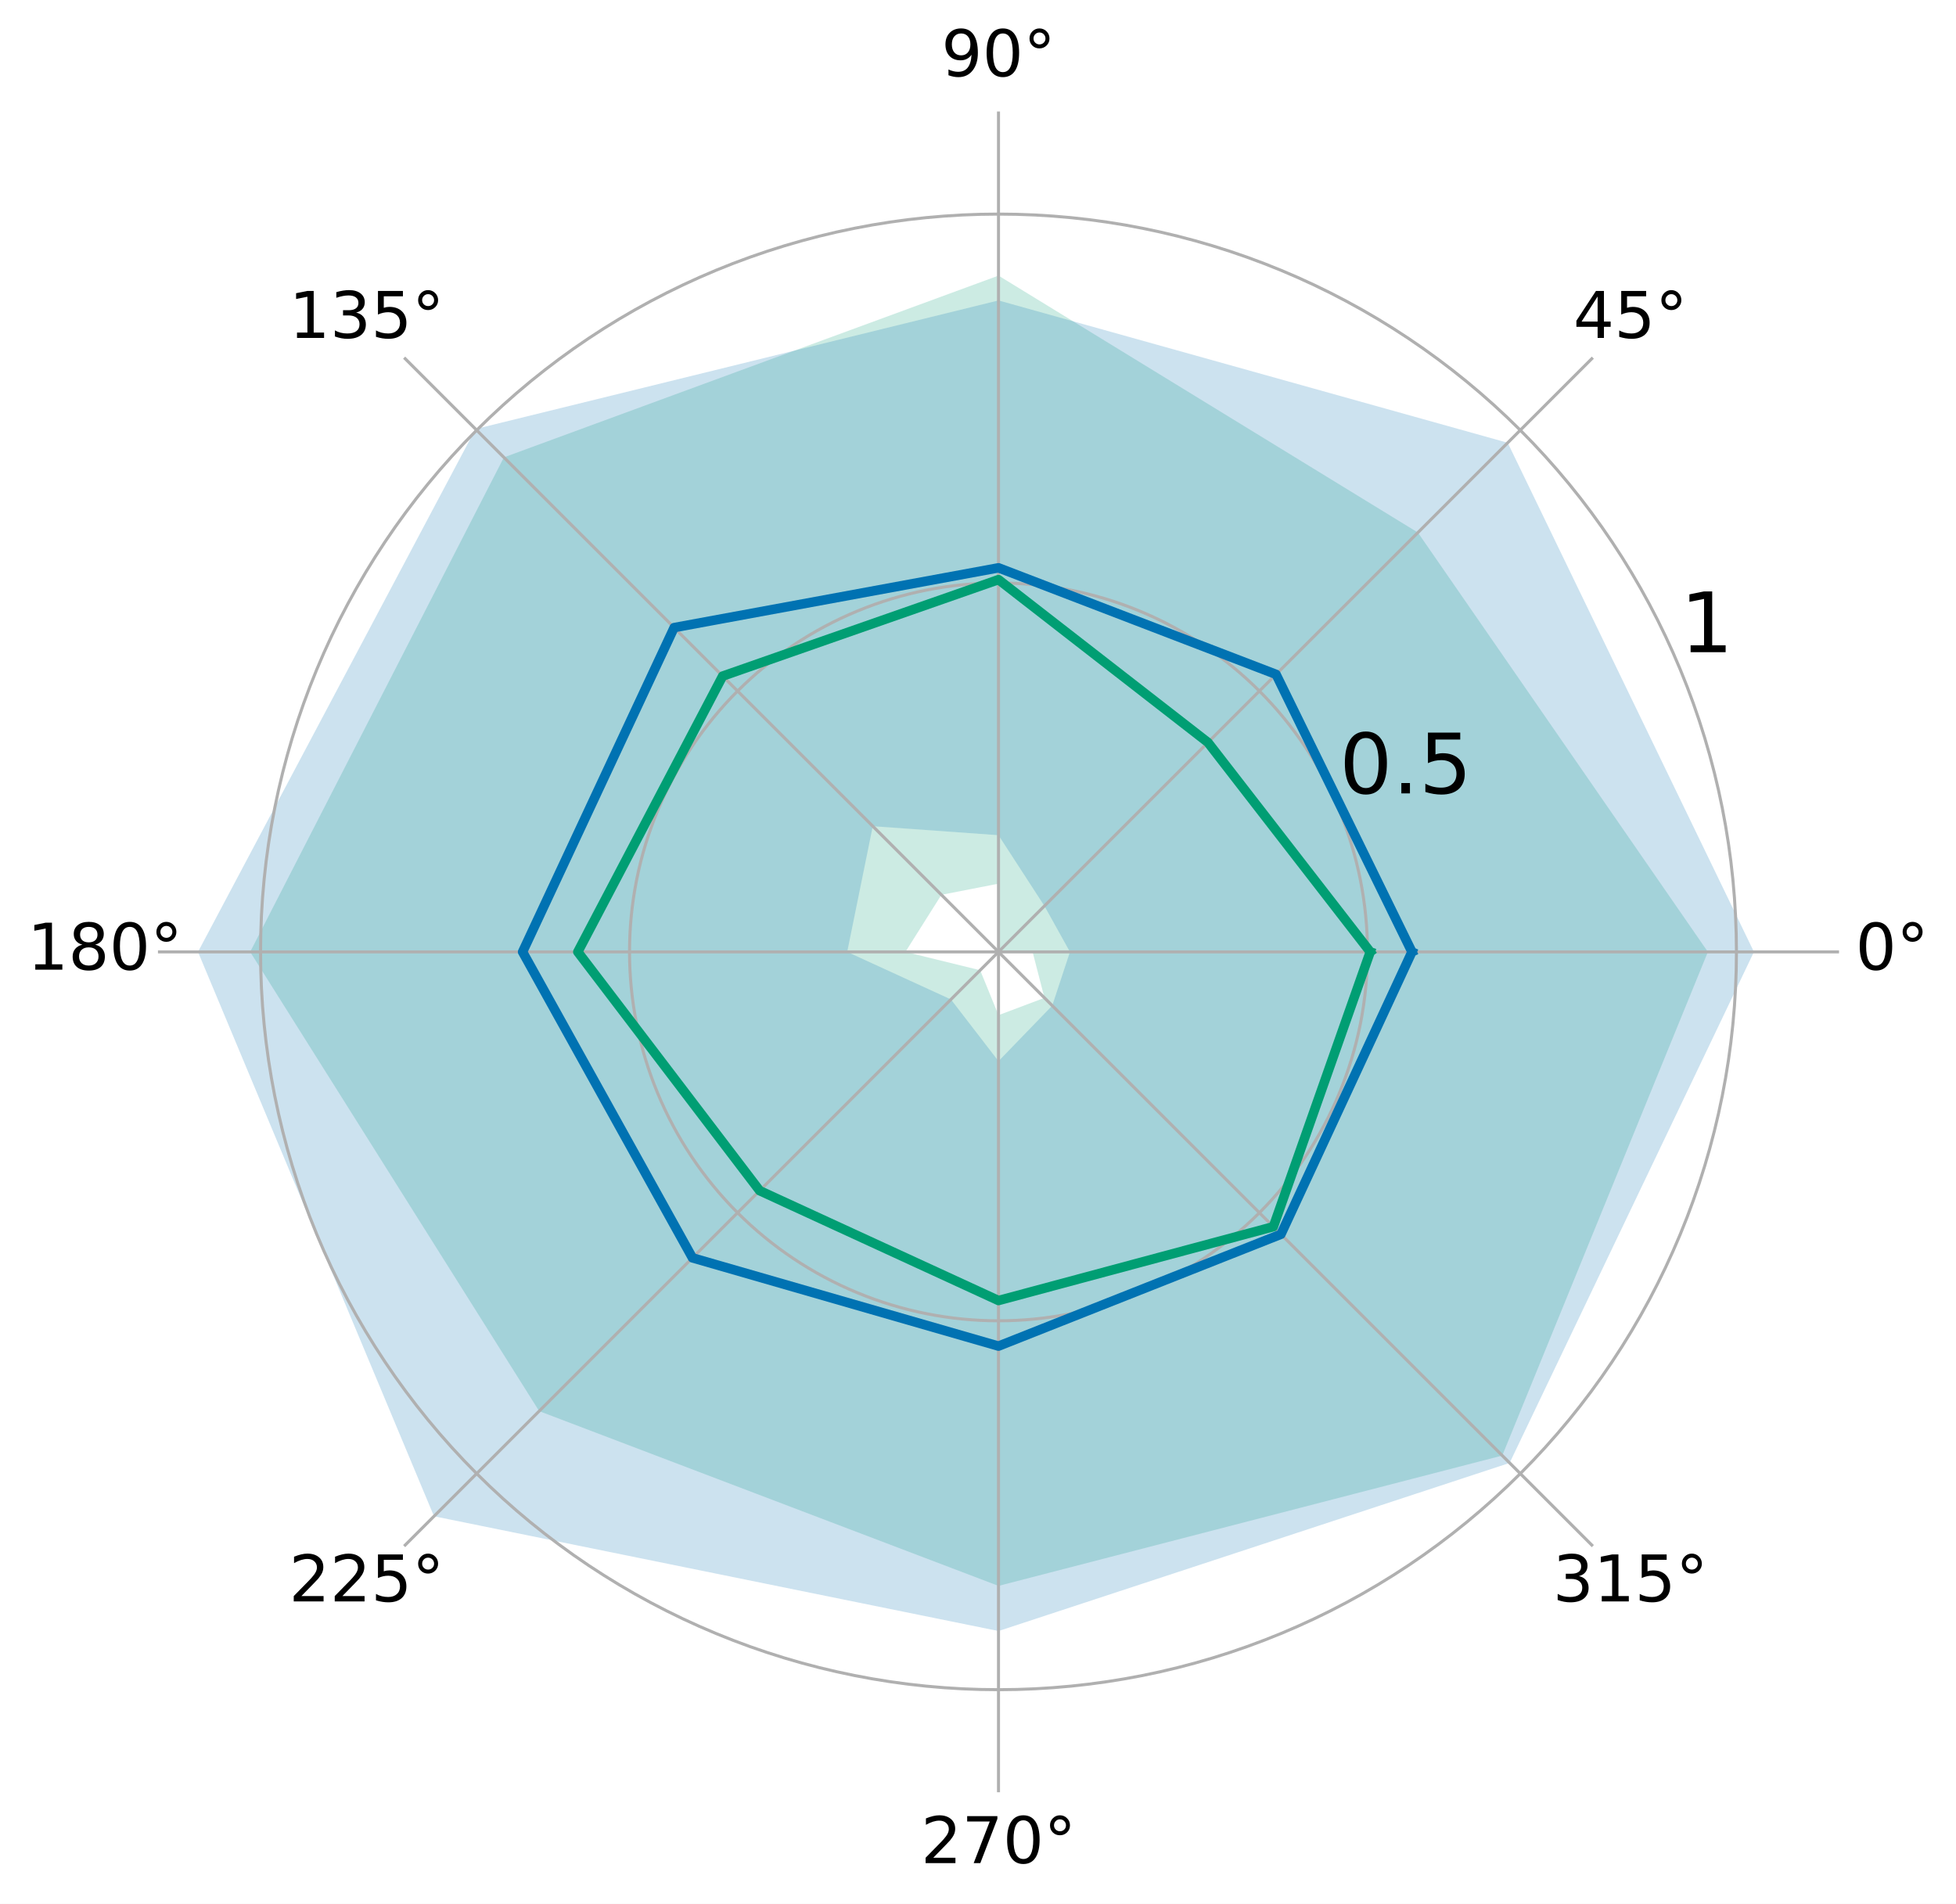
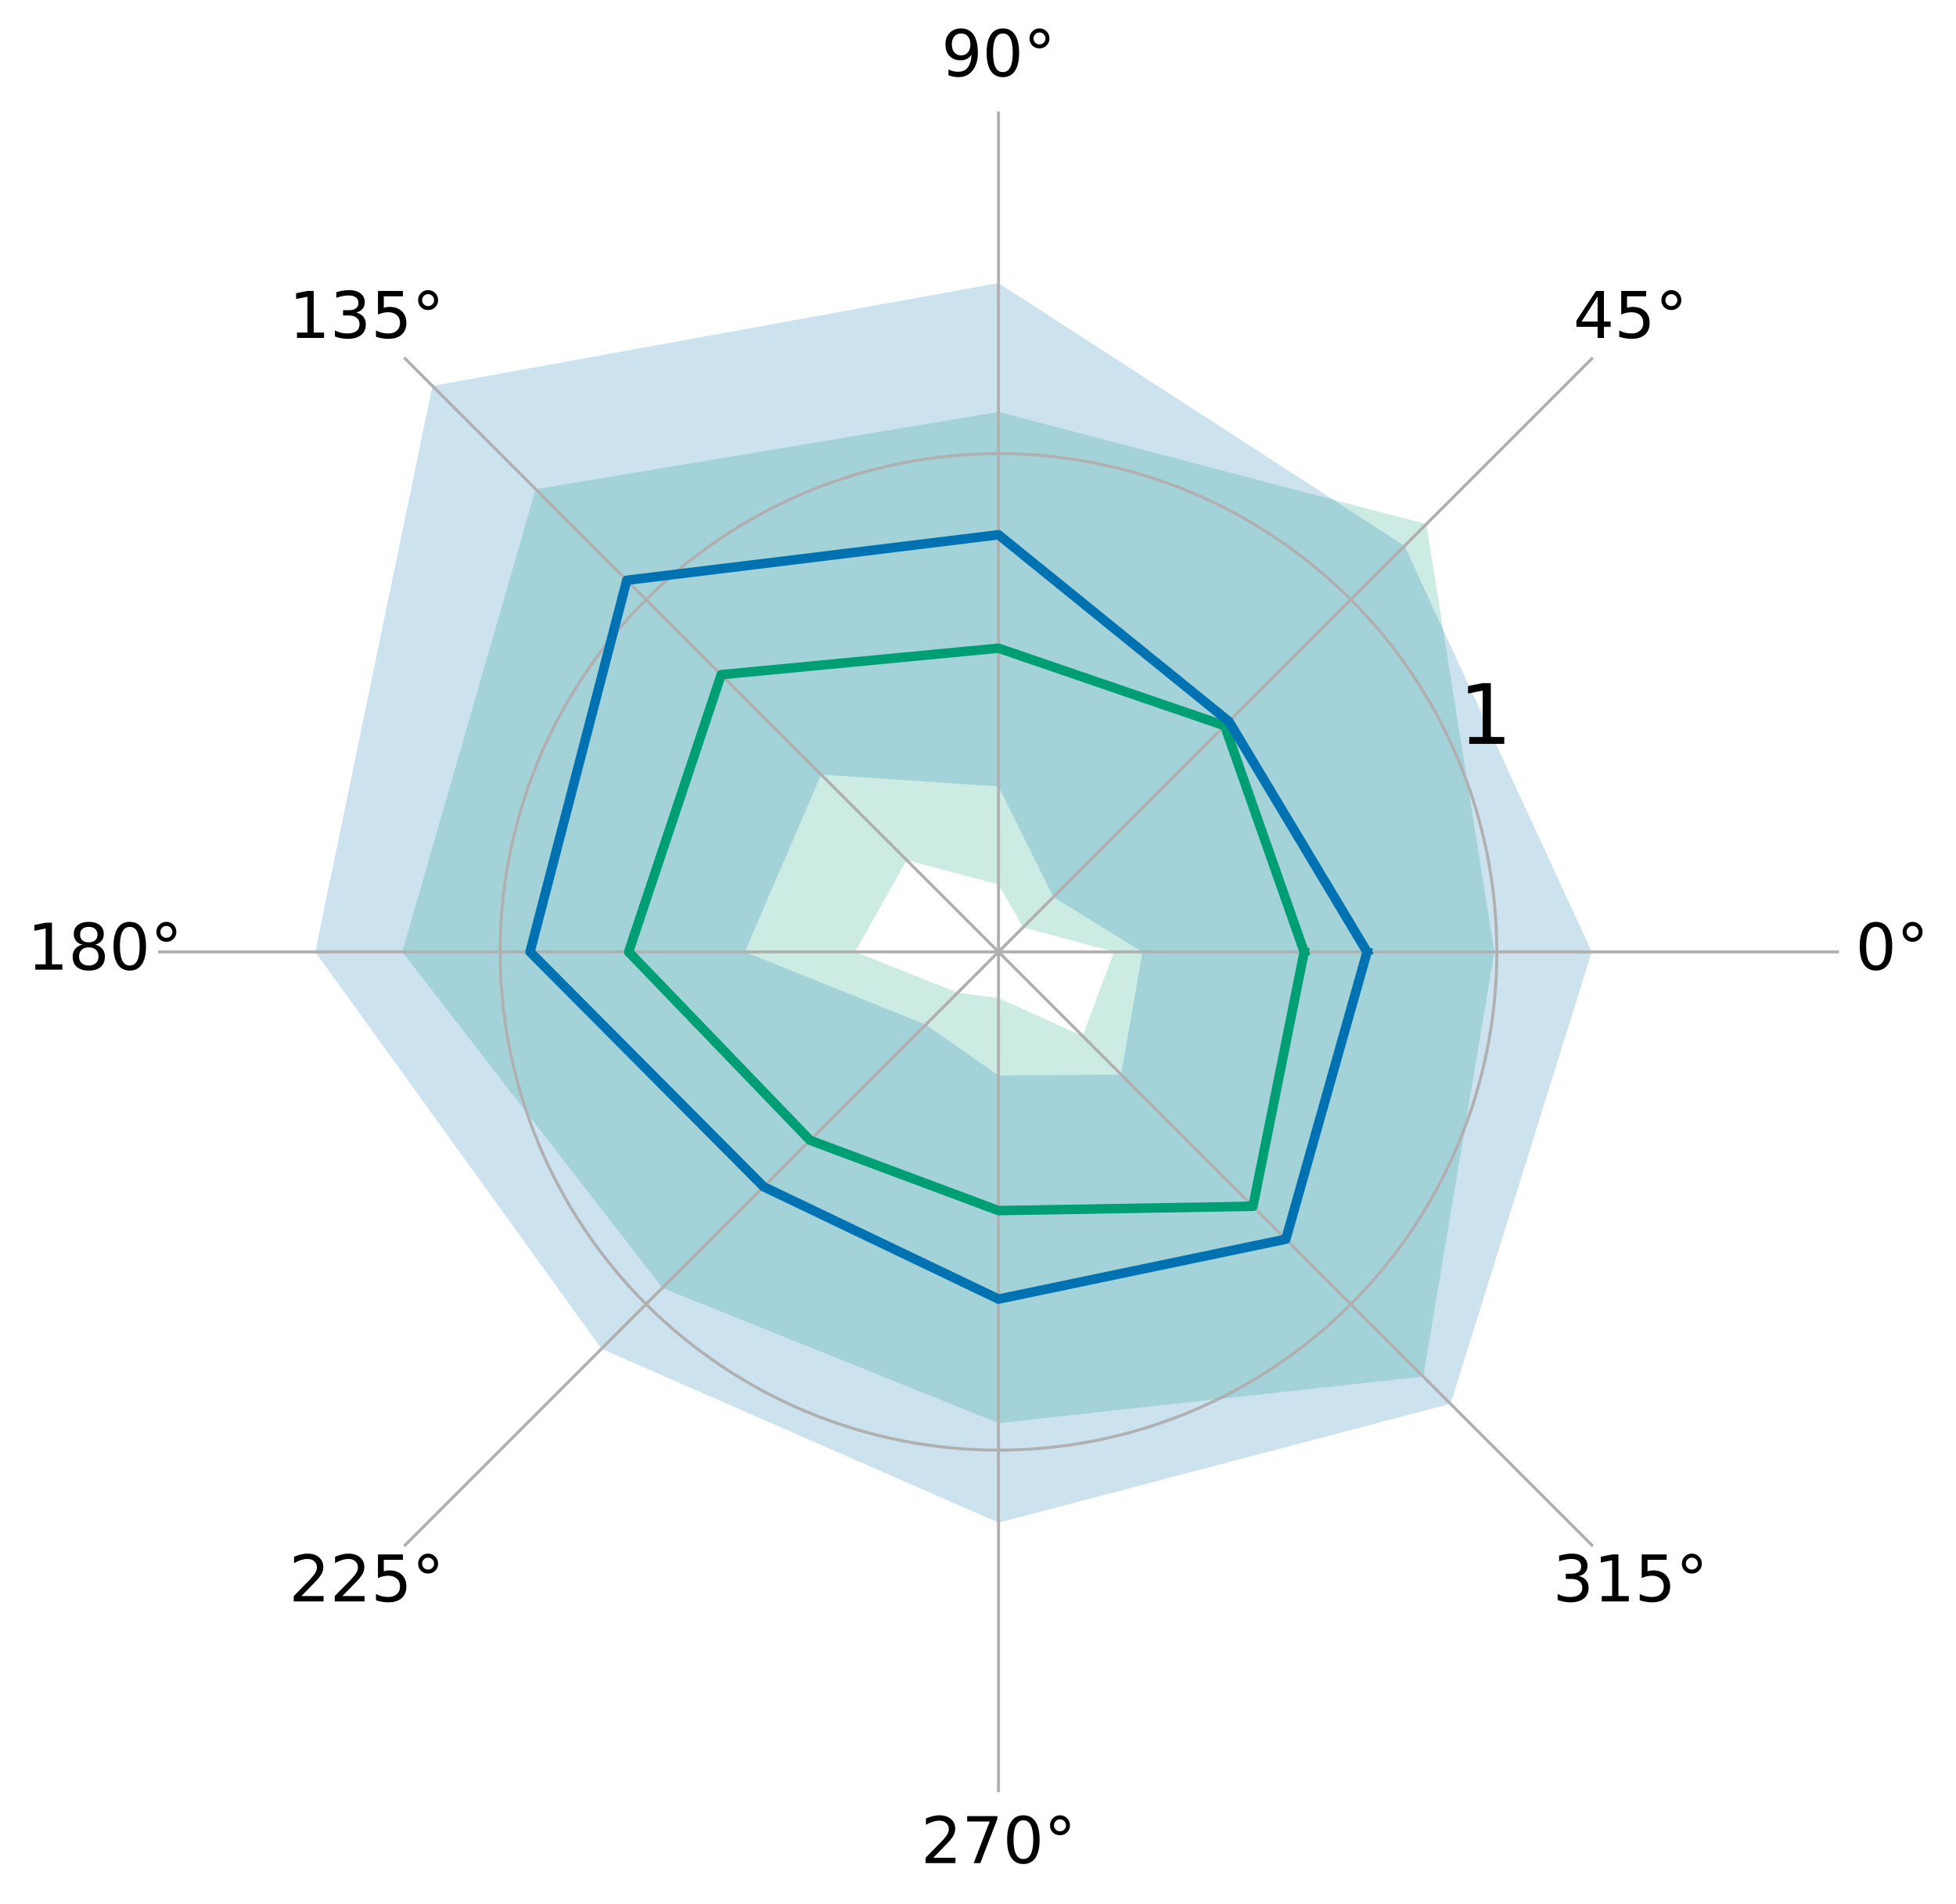
<svg xmlns="http://www.w3.org/2000/svg" xmlns:xlink="http://www.w3.org/1999/xlink" width="516.053pt" height="502.373pt" viewBox="0 0 516.053 502.373" version="1.1">
  <defs>
    <style type="text/css">*{stroke-linejoin: round; stroke-linecap: butt}</style>
  </defs>
  <g id="figure_1">
    <g id="patch_1">
      <path d="M 0 502.373  L 516.053 502.373  L 516.053 0  L 0 0  z " style="fill: #ffffff" />
    </g>
    <g id="axes_1">
      <g id="patch_2">
        <path d="M 485.194 251.186  C 485.194 222.065 479.458 193.227 468.314 166.323  C 457.17 139.418 440.834 114.97 420.242 94.378  C 399.651 73.787 375.203 57.451 348.298 46.307  C 321.394 35.163 292.556 29.426 263.434 29.426  C 234.313 29.426 205.475 35.163 178.57 46.307  C 151.666 57.451 127.218 73.787 106.626 94.378  C 86.035 114.97 69.699 139.418 58.555 166.323  C 47.411 193.227 41.674 222.065 41.674 251.186  C 41.674 280.308 47.411 309.146 58.555 336.05  C 69.699 362.955 86.035 387.403 106.626 407.994  C 127.218 428.586 151.666 444.922 178.57 456.066  C 205.475 467.21 234.313 472.946 263.434 472.946  C 292.556 472.946 321.394 467.21 348.298 456.066  C 375.203 444.922 399.651 428.586 420.242 407.994  C 440.834 387.403 457.17 362.955 468.314 336.05  C 479.458 309.146 485.194 280.308 485.194 251.186  M 263.434 251.186  C 263.434 251.186 263.434 251.186 263.434 251.186  C 263.434 251.186 263.434 251.186 263.434 251.186  C 263.434 251.186 263.434 251.186 263.434 251.186  C 263.434 251.186 263.434 251.186 263.434 251.186  C 263.434 251.186 263.434 251.186 263.434 251.186  C 263.434 251.186 263.434 251.186 263.434 251.186  C 263.434 251.186 263.434 251.186 263.434 251.186  C 263.434 251.186 263.434 251.186 263.434 251.186  C 263.434 251.186 263.434 251.186 263.434 251.186  C 263.434 251.186 263.434 251.186 263.434 251.186  C 263.434 251.186 263.434 251.186 263.434 251.186  C 263.434 251.186 263.434 251.186 263.434 251.186  C 263.434 251.186 263.434 251.186 263.434 251.186  C 263.434 251.186 263.434 251.186 263.434 251.186  C 263.434 251.186 263.434 251.186 263.434 251.186  C 263.434 251.186 263.434 251.186 263.434 251.186  z " style="fill: #ffffff" />
      </g>
      <g id="FillBetweenPolyCollection_1">
        <defs>
-           <path id="mbf380190ab" d="M 450.594 -251.186  L 272.427 -251.186  L 263.434 -251.186  L 263.434 -269.189  L 248.372 -266.249  L 238.879 -251.186  L 258.596 -246.348  L 263.434 -234.489  L 275.562 -239.059  L 272.427 -251.186  L 450.594 -251.186  L 450.594 -251.186  L 396.343 -118.278  L 263.434 -83.887  L 142.251 -130.003  L 66.004 -251.186  L 132.939 -381.682  L 263.434 -429.646  L 374.088 -361.841  L 450.594 -251.186  z " />
+           <path id="m318d84364f" d="M 394.266 -251.186  L 293.907 -251.186  L 269.92 -257.672  L 263.434 -268.968  L 239.224 -275.397  L 225.594 -251.186  L 252.671 -240.423  L 263.434 -238.995  L 285.633 -228.988  L 293.907 -251.186  L 394.266 -251.186  L 394.266 -251.186  L 375.501 -139.12  L 263.434 -126.842  L 174.764 -162.516  L 106.125 -251.186  L 141.334 -373.287  L 263.434 -393.687  L 376.313 -364.066  L 394.266 -251.186  z " />
        </defs>
-         <g clip-path="url(#pd32a8344b7)">
-           <use xlink:href="#mbf380190ab" x="0" y="502.373" style="fill: #009e73; fill-opacity: 0.2" />
+         <g clip-path="url(#p5ea54871b1)">
+           <use xlink:href="#m318d84364f" x="0" y="502.373" style="fill: #009e73; fill-opacity: 0.2" />
        </g>
      </g>
      <g id="FillBetweenPolyCollection_2">
        <defs>
-           <path id="mf02f4bca4b" d="M 462.747 -251.186  L 282.289 -251.186  L 275.552 -263.304  L 263.434 -281.981  L 230.264 -284.357  L 223.517 -251.186  L 250.888 -238.64  L 263.434 -222.348  L 277.614 -237.007  L 282.289 -251.186  L 462.747 -251.186  L 462.747 -251.186  L 398.287 -116.334  L 263.434 -71.975  L 114.504 -102.256  L 52.234 -251.186  L 125.456 -389.164  L 263.434 -423.094  L 397.78 -385.533  L 462.747 -251.186  z " />
+           <path id="m55bff2c1e7" d="M 419.963 -251.186  L 301.397 -251.186  L 277.904 -265.656  L 263.434 -294.841  L 216.643 -297.978  L 196.51 -251.186  L 244.236 -231.988  L 263.434 -218.568  L 295.799 -218.822  L 301.397 -251.186  L 419.963 -251.186  L 419.963 -251.186  L 382.692 -131.929  L 263.434 -100.569  L 158.699 -146.451  L 83.172 -251.186  L 114.093 -400.527  L 263.434 -427.683  L 370.568 -358.32  L 419.963 -251.186  z " />
        </defs>
-         <g clip-path="url(#pd32a8344b7)">
-           <use xlink:href="#mf02f4bca4b" x="0" y="502.373" style="fill: #0072b2; fill-opacity: 0.2" />
+         <g clip-path="url(#p5ea54871b1)">
+           <use xlink:href="#m55bff2c1e7" x="0" y="502.373" style="fill: #0072b2; fill-opacity: 0.2" />
        </g>
      </g>
      <g id="matplotlib.axis_1">
        <g id="xtick_1">
          <g id="line2d_1">
-             <path d="M 263.434 251.186  L 485.194 251.186  " clip-path="url(#pd32a8344b7)" style="fill: none; stroke: #b0b0b0; stroke-width: 0.8; stroke-linecap: square" />
+             <path d="M 263.434 251.186  L 485.194 251.186  " clip-path="url(#p5ea54871b1)" style="fill: none; stroke: #b0b0b0; stroke-width: 0.8; stroke-linecap: square" />
          </g>
          <g id="text_1">
            <g transform="translate(489.5362 255.8773) scale(0.17 -0.17)">
              <defs>
                <path id="DejaVuSans-30" d="M 2034 4250  Q 1547 4250 1301 3770  Q 1056 3291 1056 2328  Q 1056 1369 1301 889  Q 1547 409 2034 409  Q 2525 409 2770 889  Q 3016 1369 3016 2328  Q 3016 3291 2770 3770  Q 2525 4250 2034 4250  z M 2034 4750  Q 2819 4750 3233 4129  Q 3647 3509 3647 2328  Q 3647 1150 3233 529  Q 2819 -91 2034 -91  Q 1250 -91 836 529  Q 422 1150 422 2328  Q 422 3509 836 4129  Q 1250 4750 2034 4750  z " transform="scale(0.015625)" />
                <path id="DejaVuSans-b0" d="M 1600 4347  Q 1350 4347 1178 4173  Q 1006 4000 1006 3750  Q 1006 3503 1178 3333  Q 1350 3163 1600 3163  Q 1850 3163 2022 3333  Q 2194 3503 2194 3750  Q 2194 3997 2020 4172  Q 1847 4347 1600 4347  z M 1600 4750  Q 1800 4750 1984 4673  Q 2169 4597 2303 4453  Q 2447 4313 2519 4134  Q 2591 3956 2591 3750  Q 2591 3338 2302 3052  Q 2013 2766 1594 2766  Q 1172 2766 890 3047  Q 609 3328 609 3750  Q 609 4169 896 4459  Q 1184 4750 1600 4750  z " transform="scale(0.015625)" />
              </defs>
              <use xlink:href="#DejaVuSans-30" />
              <use xlink:href="#DejaVuSans-b0" transform="translate(63.62305 0)" />
            </g>
          </g>
        </g>
        <g id="xtick_2">
          <g id="line2d_2">
-             <path d="M 263.434 251.186  L 420.242 94.378  " clip-path="url(#pd32a8344b7)" style="fill: none; stroke: #b0b0b0; stroke-width: 0.8; stroke-linecap: square" />
+             <path d="M 263.434 251.186  L 420.242 94.378  " clip-path="url(#p5ea54871b1)" style="fill: none; stroke: #b0b0b0; stroke-width: 0.8; stroke-linecap: square" />
          </g>
          <g id="text_2">
            <g transform="translate(415.0756 89.16985) scale(0.17 -0.17)">
              <defs>
                <path id="DejaVuSans-34" d="M 2419 4116  L 825 1625  L 2419 1625  L 2419 4116  z M 2253 4666  L 3047 4666  L 3047 1625  L 3713 1625  L 3713 1100  L 3047 1100  L 3047 0  L 2419 0  L 2419 1100  L 313 1100  L 313 1709  L 2253 4666  z " transform="scale(0.015625)" />
                <path id="DejaVuSans-35" d="M 691 4666  L 3169 4666  L 3169 4134  L 1269 4134  L 1269 2991  Q 1406 3038 1543 3061  Q 1681 3084 1819 3084  Q 2600 3084 3056 2656  Q 3513 2228 3513 1497  Q 3513 744 3044 326  Q 2575 -91 1722 -91  Q 1428 -91 1123 -41  Q 819 9 494 109  L 494 744  Q 775 591 1075 516  Q 1375 441 1709 441  Q 2250 441 2565 725  Q 2881 1009 2881 1497  Q 2881 1984 2565 2268  Q 2250 2553 1709 2553  Q 1456 2553 1204 2497  Q 953 2441 691 2322  L 691 4666  z " transform="scale(0.015625)" />
              </defs>
              <use xlink:href="#DejaVuSans-34" />
              <use xlink:href="#DejaVuSans-35" transform="translate(63.62305 0)" />
              <use xlink:href="#DejaVuSans-b0" transform="translate(127.2461 0)" />
            </g>
          </g>
        </g>
        <g id="xtick_3">
          <g id="line2d_3">
-             <path d="M 263.434 251.186  L 263.434 29.426  " clip-path="url(#pd32a8344b7)" style="fill: none; stroke: #b0b0b0; stroke-width: 0.8; stroke-linecap: square" />
+             <path d="M 263.434 251.186  L 263.434 29.426  " clip-path="url(#p5ea54871b1)" style="fill: none; stroke: #b0b0b0; stroke-width: 0.8; stroke-linecap: square" />
          </g>
          <g id="text_3">
            <g transform="translate(248.3681 20.11734) scale(0.17 -0.17)">
              <defs>
                <path id="DejaVuSans-39" d="M 703 97  L 703 672  Q 941 559 1184 500  Q 1428 441 1663 441  Q 2288 441 2617 861  Q 2947 1281 2994 2138  Q 2813 1869 2534 1725  Q 2256 1581 1919 1581  Q 1219 1581 811 2004  Q 403 2428 403 3163  Q 403 3881 828 4315  Q 1253 4750 1959 4750  Q 2769 4750 3195 4129  Q 3622 3509 3622 2328  Q 3622 1225 3098 567  Q 2575 -91 1691 -91  Q 1453 -91 1209 -44  Q 966 3 703 97  z M 1959 2075  Q 2384 2075 2632 2365  Q 2881 2656 2881 3163  Q 2881 3666 2632 3958  Q 2384 4250 1959 4250  Q 1534 4250 1286 3958  Q 1038 3666 1038 3163  Q 1038 2656 1286 2365  Q 1534 2075 1959 2075  z " transform="scale(0.015625)" />
              </defs>
              <use xlink:href="#DejaVuSans-39" />
              <use xlink:href="#DejaVuSans-30" transform="translate(63.62305 0)" />
              <use xlink:href="#DejaVuSans-b0" transform="translate(127.2461 0)" />
            </g>
          </g>
        </g>
        <g id="xtick_4">
          <g id="line2d_4">
-             <path d="M 263.434 251.186  L 106.626 94.378  " clip-path="url(#pd32a8344b7)" style="fill: none; stroke: #b0b0b0; stroke-width: 0.8; stroke-linecap: square" />
+             <path d="M 263.434 251.186  L 106.626 94.378  " clip-path="url(#p5ea54871b1)" style="fill: none; stroke: #b0b0b0; stroke-width: 0.8; stroke-linecap: square" />
          </g>
          <g id="text_4">
            <g transform="translate(76.2525 89.16985) scale(0.17 -0.17)">
              <defs>
                <path id="DejaVuSans-31" d="M 794 531  L 1825 531  L 1825 4091  L 703 3866  L 703 4441  L 1819 4666  L 2450 4666  L 2450 531  L 3481 531  L 3481 0  L 794 0  L 794 531  z " transform="scale(0.015625)" />
                <path id="DejaVuSans-33" d="M 2597 2516  Q 3050 2419 3304 2112  Q 3559 1806 3559 1356  Q 3559 666 3084 287  Q 2609 -91 1734 -91  Q 1441 -91 1130 -33  Q 819 25 488 141  L 488 750  Q 750 597 1062 519  Q 1375 441 1716 441  Q 2309 441 2620 675  Q 2931 909 2931 1356  Q 2931 1769 2642 2001  Q 2353 2234 1838 2234  L 1294 2234  L 1294 2753  L 1863 2753  Q 2328 2753 2575 2939  Q 2822 3125 2822 3475  Q 2822 3834 2567 4026  Q 2313 4219 1838 4219  Q 1578 4219 1281 4162  Q 984 4106 628 3988  L 628 4550  Q 988 4650 1302 4700  Q 1616 4750 1894 4750  Q 2613 4750 3031 4423  Q 3450 4097 3450 3541  Q 3450 3153 3228 2886  Q 3006 2619 2597 2516  z " transform="scale(0.015625)" />
              </defs>
              <use xlink:href="#DejaVuSans-31" />
              <use xlink:href="#DejaVuSans-33" transform="translate(63.62305 0)" />
              <use xlink:href="#DejaVuSans-35" transform="translate(127.2461 0)" />
              <use xlink:href="#DejaVuSans-b0" transform="translate(190.8691 0)" />
            </g>
          </g>
        </g>
        <g id="xtick_5">
          <g id="line2d_5">
-             <path d="M 263.434 251.186  L 41.674 251.186  " clip-path="url(#pd32a8344b7)" style="fill: none; stroke: #b0b0b0; stroke-width: 0.8; stroke-linecap: square" />
+             <path d="M 263.434 251.186  L 41.674 251.186  " clip-path="url(#p5ea54871b1)" style="fill: none; stroke: #b0b0b0; stroke-width: 0.8; stroke-linecap: square" />
          </g>
          <g id="text_5">
            <g transform="translate(7.2 255.8773) scale(0.17 -0.17)">
              <defs>
                <path id="DejaVuSans-38" d="M 2034 2216  Q 1584 2216 1326 1975  Q 1069 1734 1069 1313  Q 1069 891 1326 650  Q 1584 409 2034 409  Q 2484 409 2743 651  Q 3003 894 3003 1313  Q 3003 1734 2745 1975  Q 2488 2216 2034 2216  z M 1403 2484  Q 997 2584 770 2862  Q 544 3141 544 3541  Q 544 4100 942 4425  Q 1341 4750 2034 4750  Q 2731 4750 3128 4425  Q 3525 4100 3525 3541  Q 3525 3141 3298 2862  Q 3072 2584 2669 2484  Q 3125 2378 3379 2068  Q 3634 1759 3634 1313  Q 3634 634 3220 271  Q 2806 -91 2034 -91  Q 1263 -91 848 271  Q 434 634 434 1313  Q 434 1759 690 2068  Q 947 2378 1403 2484  z M 1172 3481  Q 1172 3119 1398 2916  Q 1625 2713 2034 2713  Q 2441 2713 2670 2916  Q 2900 3119 2900 3481  Q 2900 3844 2670 4047  Q 2441 4250 2034 4250  Q 1625 4250 1398 4047  Q 1172 3844 1172 3481  z " transform="scale(0.015625)" />
              </defs>
              <use xlink:href="#DejaVuSans-31" />
              <use xlink:href="#DejaVuSans-38" transform="translate(63.62305 0)" />
              <use xlink:href="#DejaVuSans-30" transform="translate(127.2461 0)" />
              <use xlink:href="#DejaVuSans-b0" transform="translate(190.8691 0)" />
            </g>
          </g>
        </g>
        <g id="xtick_6">
          <g id="line2d_6">
-             <path d="M 263.434 251.186  L 106.626 407.994  " clip-path="url(#pd32a8344b7)" style="fill: none; stroke: #b0b0b0; stroke-width: 0.8; stroke-linecap: square" />
+             <path d="M 263.434 251.186  L 106.626 407.994  " clip-path="url(#p5ea54871b1)" style="fill: none; stroke: #b0b0b0; stroke-width: 0.8; stroke-linecap: square" />
          </g>
          <g id="text_6">
            <g transform="translate(76.2525 422.5848) scale(0.17 -0.17)">
              <defs>
                <path id="DejaVuSans-32" d="M 1228 531  L 3431 531  L 3431 0  L 469 0  L 469 531  Q 828 903 1448 1529  Q 2069 2156 2228 2338  Q 2531 2678 2651 2914  Q 2772 3150 2772 3378  Q 2772 3750 2511 3984  Q 2250 4219 1831 4219  Q 1534 4219 1204 4116  Q 875 4013 500 3803  L 500 4441  Q 881 4594 1212 4672  Q 1544 4750 1819 4750  Q 2544 4750 2975 4387  Q 3406 4025 3406 3419  Q 3406 3131 3298 2873  Q 3191 2616 2906 2266  Q 2828 2175 2409 1742  Q 1991 1309 1228 531  z " transform="scale(0.015625)" />
              </defs>
              <use xlink:href="#DejaVuSans-32" />
              <use xlink:href="#DejaVuSans-32" transform="translate(63.62305 0)" />
              <use xlink:href="#DejaVuSans-35" transform="translate(127.2461 0)" />
              <use xlink:href="#DejaVuSans-b0" transform="translate(190.8691 0)" />
            </g>
          </g>
        </g>
        <g id="xtick_7">
          <g id="line2d_7">
-             <path d="M 263.434 251.186  L 263.434 472.946  " clip-path="url(#pd32a8344b7)" style="fill: none; stroke: #b0b0b0; stroke-width: 0.8; stroke-linecap: square" />
+             <path d="M 263.434 251.186  L 263.434 472.946  " clip-path="url(#p5ea54871b1)" style="fill: none; stroke: #b0b0b0; stroke-width: 0.8; stroke-linecap: square" />
          </g>
          <g id="text_7">
            <g transform="translate(242.96 491.6373) scale(0.17 -0.17)">
              <defs>
                <path id="DejaVuSans-37" d="M 525 4666  L 3525 4666  L 3525 4397  L 1831 0  L 1172 0  L 2766 4134  L 525 4134  L 525 4666  z " transform="scale(0.015625)" />
              </defs>
              <use xlink:href="#DejaVuSans-32" />
              <use xlink:href="#DejaVuSans-37" transform="translate(63.62305 0)" />
              <use xlink:href="#DejaVuSans-30" transform="translate(127.2461 0)" />
              <use xlink:href="#DejaVuSans-b0" transform="translate(190.8691 0)" />
            </g>
          </g>
        </g>
        <g id="xtick_8">
          <g id="line2d_8">
-             <path d="M 263.434 251.186  L 420.242 407.994  " clip-path="url(#pd32a8344b7)" style="fill: none; stroke: #b0b0b0; stroke-width: 0.8; stroke-linecap: square" />
+             <path d="M 263.434 251.186  L 420.242 407.994  " clip-path="url(#p5ea54871b1)" style="fill: none; stroke: #b0b0b0; stroke-width: 0.8; stroke-linecap: square" />
          </g>
          <g id="text_8">
            <g transform="translate(409.6675 422.5848) scale(0.17 -0.17)">
              <use xlink:href="#DejaVuSans-33" />
              <use xlink:href="#DejaVuSans-31" transform="translate(63.62305 0)" />
              <use xlink:href="#DejaVuSans-35" transform="translate(127.2461 0)" />
              <use xlink:href="#DejaVuSans-b0" transform="translate(190.8691 0)" />
            </g>
          </g>
        </g>
      </g>
      <g id="matplotlib.axis_2">
        <g id="ytick_1">
          <g id="line2d_9">
-             <path d="M 360.781 251.186  C 360.781 238.403 358.263 225.744 353.371 213.934  C 348.479 202.123 341.308 191.391 332.269 182.352  C 323.229 173.313 312.498 166.142 300.687 161.25  C 288.877 156.358 276.218 153.84 263.434 153.84  C 250.651 153.84 237.992 156.358 226.182 161.25  C 214.371 166.142 203.639 173.313 194.6 182.352  C 185.561 191.391 178.39 202.123 173.498 213.934  C 168.606 225.744 166.088 238.403 166.088 251.186  C 166.088 263.97 168.606 276.629 173.498 288.439  C 178.39 300.25 185.561 310.981 194.6 320.021  C 203.639 329.06 214.371 336.231 226.182 341.123  C 237.992 346.015 250.651 348.533 263.434 348.533  C 276.218 348.533 288.877 346.015 300.687 341.123  C 312.498 336.231 323.229 329.06 332.269 320.021  C 341.308 310.981 348.479 300.25 353.371 288.439  C 358.263 276.629 360.781 263.97 360.781 251.186  " clip-path="url(#pd32a8344b7)" style="fill: none; stroke: #b0b0b0; stroke-width: 0.8; stroke-linecap: square" />
+             <path d="M 394.911 251.186  C 394.911 233.921 391.511 216.823 384.903 200.872  C 378.296 184.921 368.611 170.427 356.403 158.218  C 344.194 146.01 329.7 136.325 313.748 129.717  C 297.797 123.11 280.7 119.709 263.434 119.709  C 246.169 119.709 229.071 123.11 213.12 129.717  C 197.169 136.325 182.675 146.01 170.466 158.218  C 158.258 170.427 148.573 184.921 141.965 200.872  C 135.358 216.823 131.957 233.921 131.957 251.186  C 131.957 268.452 135.358 285.549 141.965 301.501  C 148.573 317.452 158.258 331.946 170.466 344.155  C 182.675 356.363 197.169 366.048 213.12 372.655  C 229.071 379.263 246.169 382.663 263.434 382.663  C 280.7 382.663 297.797 379.263 313.748 372.655  C 329.7 366.048 344.194 356.363 356.403 344.155  C 368.611 331.946 378.296 317.452 384.903 301.501  C 391.511 285.549 394.911 268.452 394.911 251.186  " clip-path="url(#p5ea54871b1)" style="fill: none; stroke: #b0b0b0; stroke-width: 0.8; stroke-linecap: square" />
          </g>
          <g id="text_9">
-             <g transform="translate(353.3706 209.3583) scale(0.22 -0.22)">
-               <defs>
-                 <path id="DejaVuSans-2e" d="M 684 794  L 1344 794  L 1344 0  L 684 0  L 684 794  z " transform="scale(0.015625)" />
-               </defs>
-               <use xlink:href="#DejaVuSans-30" />
-               <use xlink:href="#DejaVuSans-2e" transform="translate(63.62305 0)" />
-               <use xlink:href="#DejaVuSans-35" transform="translate(95.41016 0)" />
-             </g>
-           </g>
-         </g>
-         <g id="ytick_2">
-           <g id="line2d_10">
-             <path d="M 458.127 251.186  C 458.127 225.62 453.091 200.301 443.307 176.681  C 433.523 153.06 419.181 131.596 401.103 113.518  C 383.024 95.439 361.561 81.098 337.94 71.314  C 314.319 61.53 289.001 56.494 263.434 56.494  C 237.868 56.494 212.549 61.53 188.929 71.314  C 165.308 81.098 143.844 95.439 125.766 113.518  C 107.687 131.596 93.346 153.06 83.562 176.681  C 73.778 200.301 68.742 225.62 68.742 251.186  C 68.742 276.753 73.778 302.071 83.562 325.692  C 93.346 349.313 107.687 370.776 125.766 388.855  C 143.844 406.933 165.308 421.275 188.929 431.059  C 212.549 440.843 237.868 445.879 263.434 445.879  C 289.001 445.879 314.319 440.843 337.94 431.059  C 361.561 421.275 383.024 406.933 401.103 388.855  C 419.181 370.776 433.523 349.313 443.307 325.692  C 453.091 302.071 458.127 276.753 458.127 251.186  " clip-path="url(#pd32a8344b7)" style="fill: none; stroke: #b0b0b0; stroke-width: 0.8; stroke-linecap: square" />
-           </g>
-           <g id="text_10">
-             <g transform="translate(443.3069 172.1055) scale(0.22 -0.22)">
+             <g transform="translate(384.9034 196.297) scale(0.22 -0.22)">
              <use xlink:href="#DejaVuSans-31" />
            </g>
          </g>
        </g>
      </g>
+       <g id="line2d_10">
+         <path d="M 344.087 251.186  L 323.117 191.504  L 263.434 171.045  L 190.279 178.031  L 165.859 251.186  L 213.717 300.903  L 263.434 319.454  L 330.567 318.319  L 344.087 251.186  " clip-path="url(#p5ea54871b1)" style="fill: none; stroke: #009e73; stroke-width: 2.5; stroke-linecap: square" />
+       </g>
      <g id="line2d_11">
-         <path d="M 361.51 251.186  L 318.7 195.921  L 263.434 152.955  L 190.656 178.408  L 152.442 251.186  L 200.424 314.197  L 263.434 343.185  L 335.952 323.704  L 361.51 251.186  " clip-path="url(#pd32a8344b7)" style="fill: none; stroke: #009e73; stroke-width: 2.5; stroke-linecap: square" />
-       </g>
-       <g id="line2d_12">
-         <path d="M 372.518 251.186  L 336.666 177.954  L 263.434 149.836  L 177.86 165.612  L 137.876 251.186  L 182.696 331.925  L 263.434 355.211  L 337.95 325.702  L 372.518 251.186  " clip-path="url(#pd32a8344b7)" style="fill: none; stroke: #0072b2; stroke-width: 2.5; stroke-linecap: square" />
+         <path d="M 360.68 251.186  L 324.236 190.385  L 263.434 141.11  L 165.368 153.12  L 139.841 251.186  L 201.468 313.153  L 263.434 342.805  L 339.245 326.997  L 360.68 251.186  " clip-path="url(#p5ea54871b1)" style="fill: none; stroke: #0072b2; stroke-width: 2.5; stroke-linecap: square" />
      </g>
    </g>
  </g>
  <defs>
-     <clipPath id="pd32a8344b7">
+     <clipPath id="p5ea54871b1">
      <path d="M 485.194 251.186  C 485.194 222.065 479.458 193.227 468.314 166.323  C 457.17 139.418 440.834 114.97 420.242 94.378  C 399.651 73.787 375.203 57.451 348.298 46.307  C 321.394 35.163 292.556 29.426 263.434 29.426  C 234.313 29.426 205.475 35.163 178.57 46.307  C 151.666 57.451 127.218 73.787 106.626 94.378  C 86.035 114.97 69.699 139.418 58.555 166.323  C 47.411 193.227 41.674 222.065 41.674 251.186  C 41.674 280.308 47.411 309.146 58.555 336.05  C 69.699 362.955 86.035 387.403 106.626 407.994  C 127.218 428.586 151.666 444.922 178.57 456.066  C 205.475 467.21 234.313 472.946 263.434 472.946  C 292.556 472.946 321.394 467.21 348.298 456.066  C 375.203 444.922 399.651 428.586 420.242 407.994  C 440.834 387.403 457.17 362.955 468.314 336.05  C 479.458 309.146 485.194 280.308 485.194 251.186  M 263.434 251.186  C 263.434 251.186 263.434 251.186 263.434 251.186  C 263.434 251.186 263.434 251.186 263.434 251.186  C 263.434 251.186 263.434 251.186 263.434 251.186  C 263.434 251.186 263.434 251.186 263.434 251.186  C 263.434 251.186 263.434 251.186 263.434 251.186  C 263.434 251.186 263.434 251.186 263.434 251.186  C 263.434 251.186 263.434 251.186 263.434 251.186  C 263.434 251.186 263.434 251.186 263.434 251.186  C 263.434 251.186 263.434 251.186 263.434 251.186  C 263.434 251.186 263.434 251.186 263.434 251.186  C 263.434 251.186 263.434 251.186 263.434 251.186  C 263.434 251.186 263.434 251.186 263.434 251.186  C 263.434 251.186 263.434 251.186 263.434 251.186  C 263.434 251.186 263.434 251.186 263.434 251.186  C 263.434 251.186 263.434 251.186 263.434 251.186  C 263.434 251.186 263.434 251.186 263.434 251.186  z " />
    </clipPath>
  </defs>
</svg>
